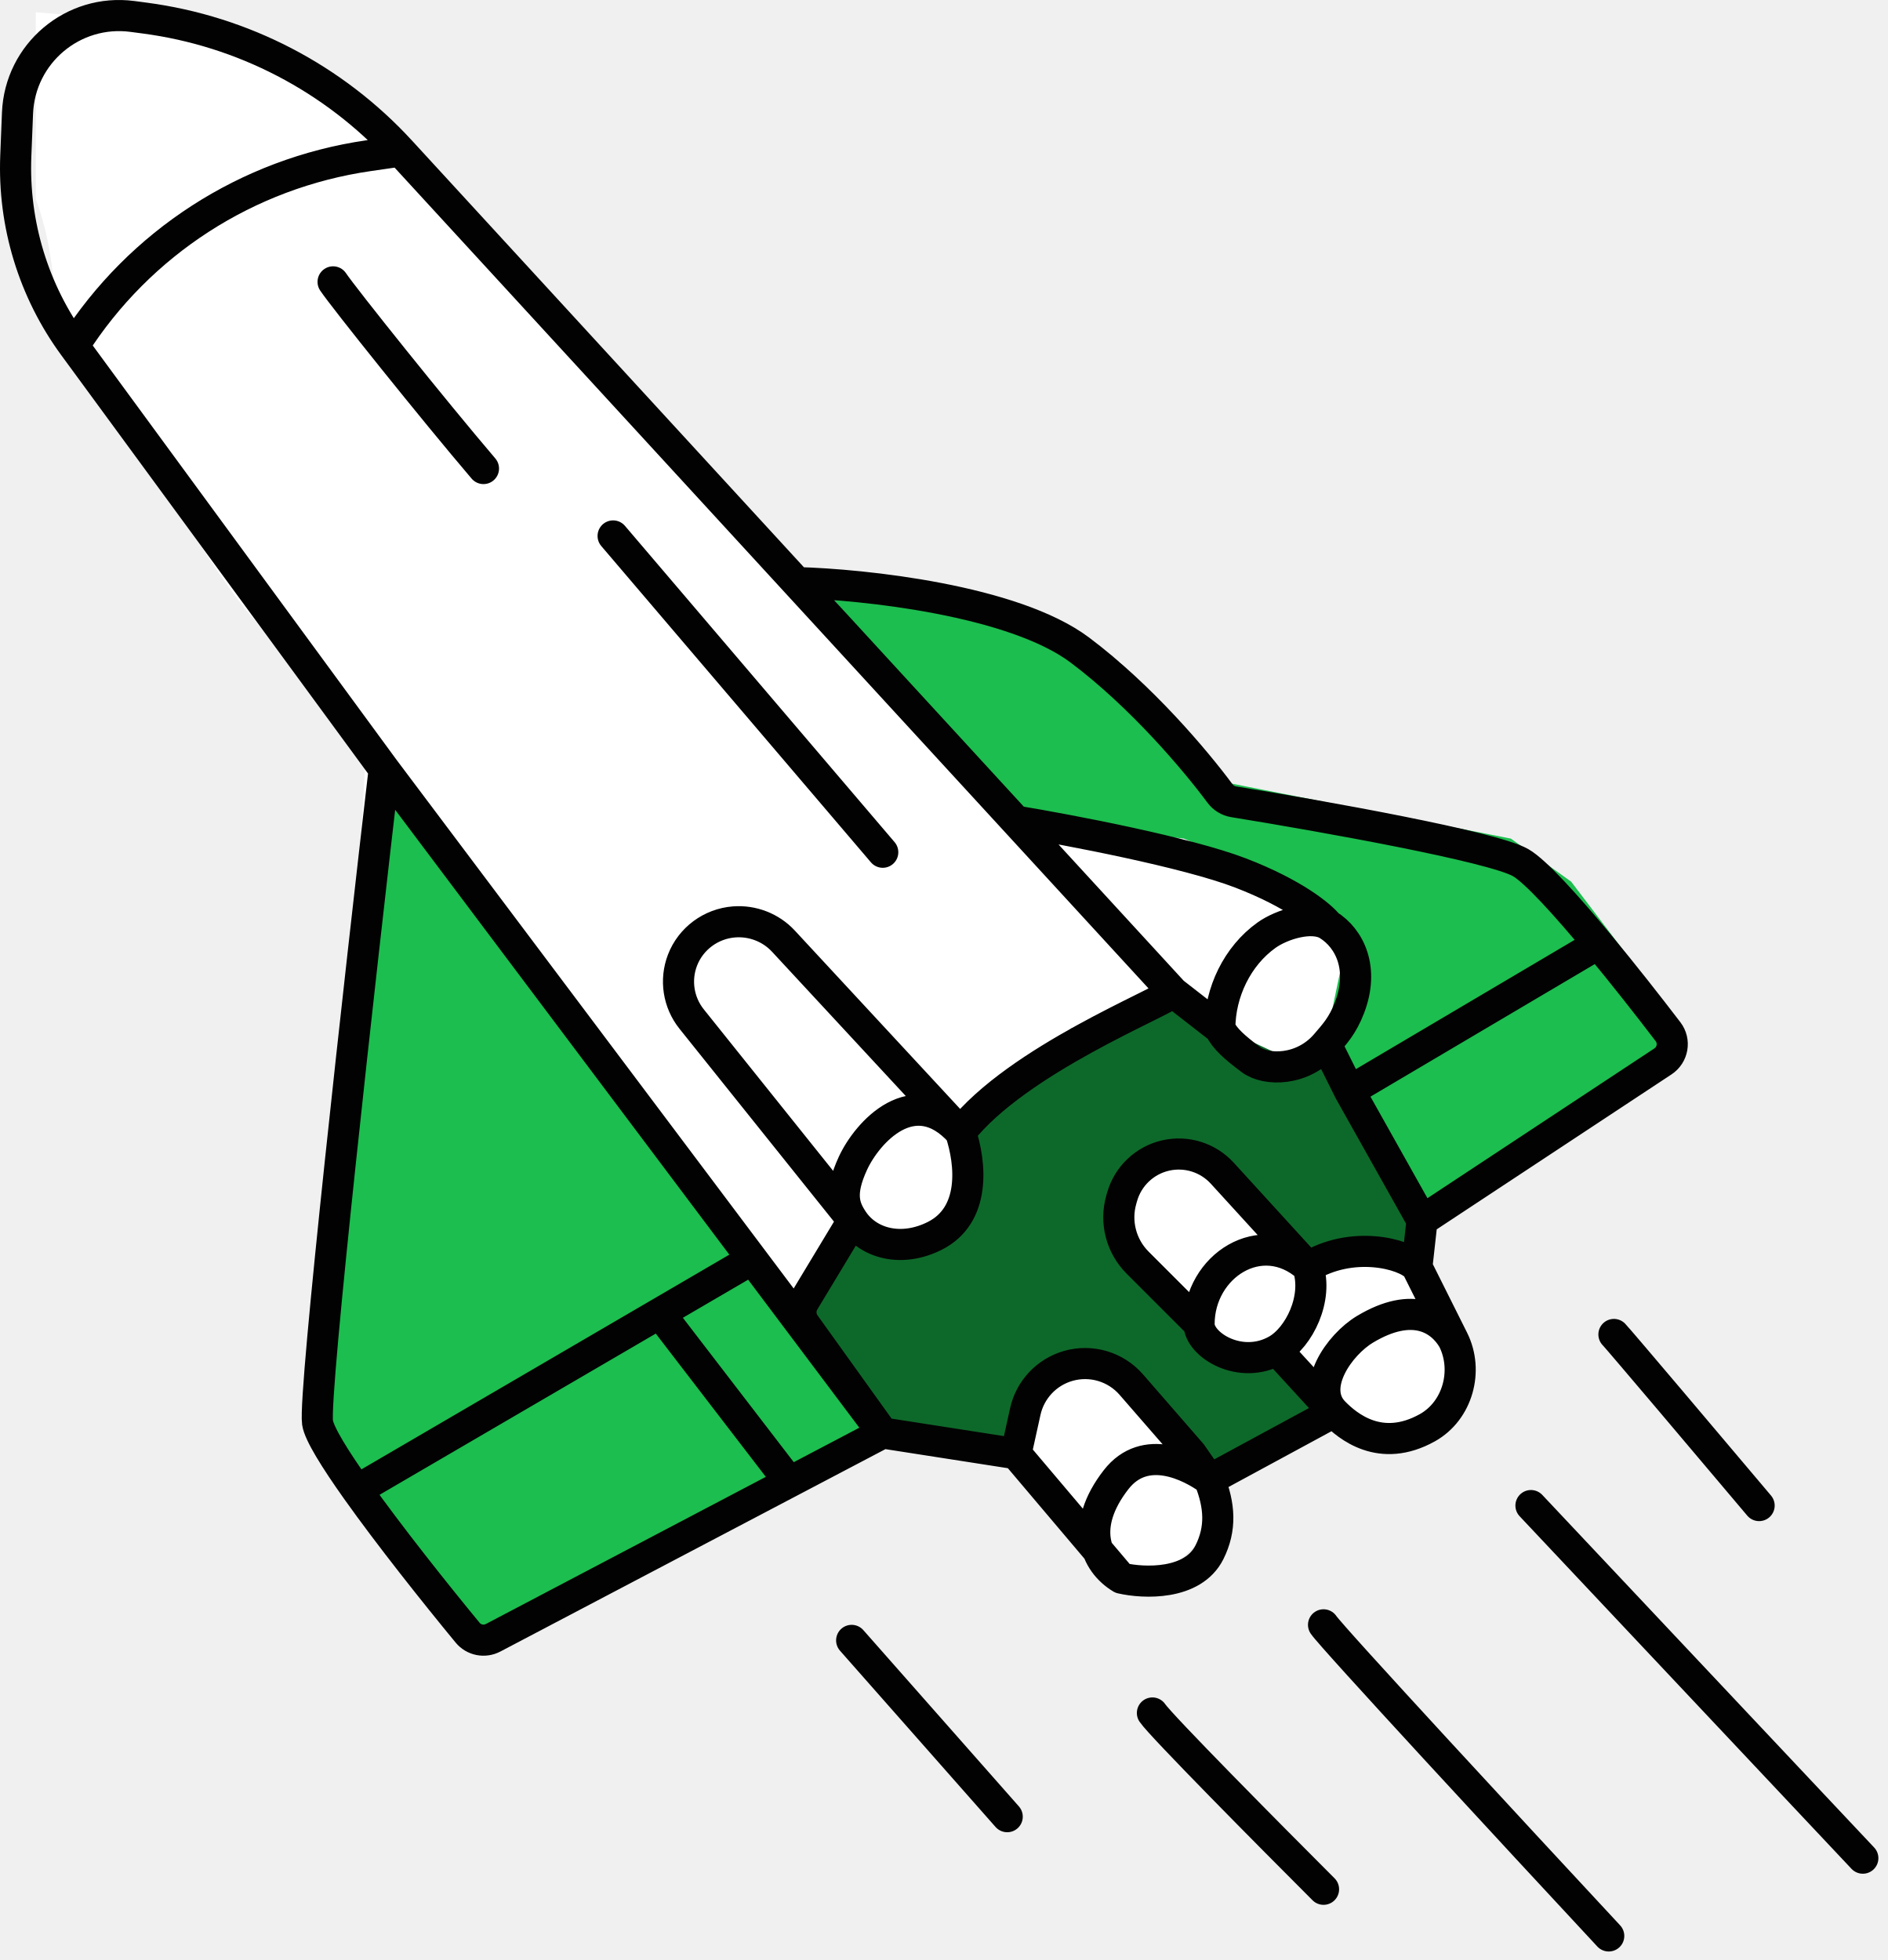
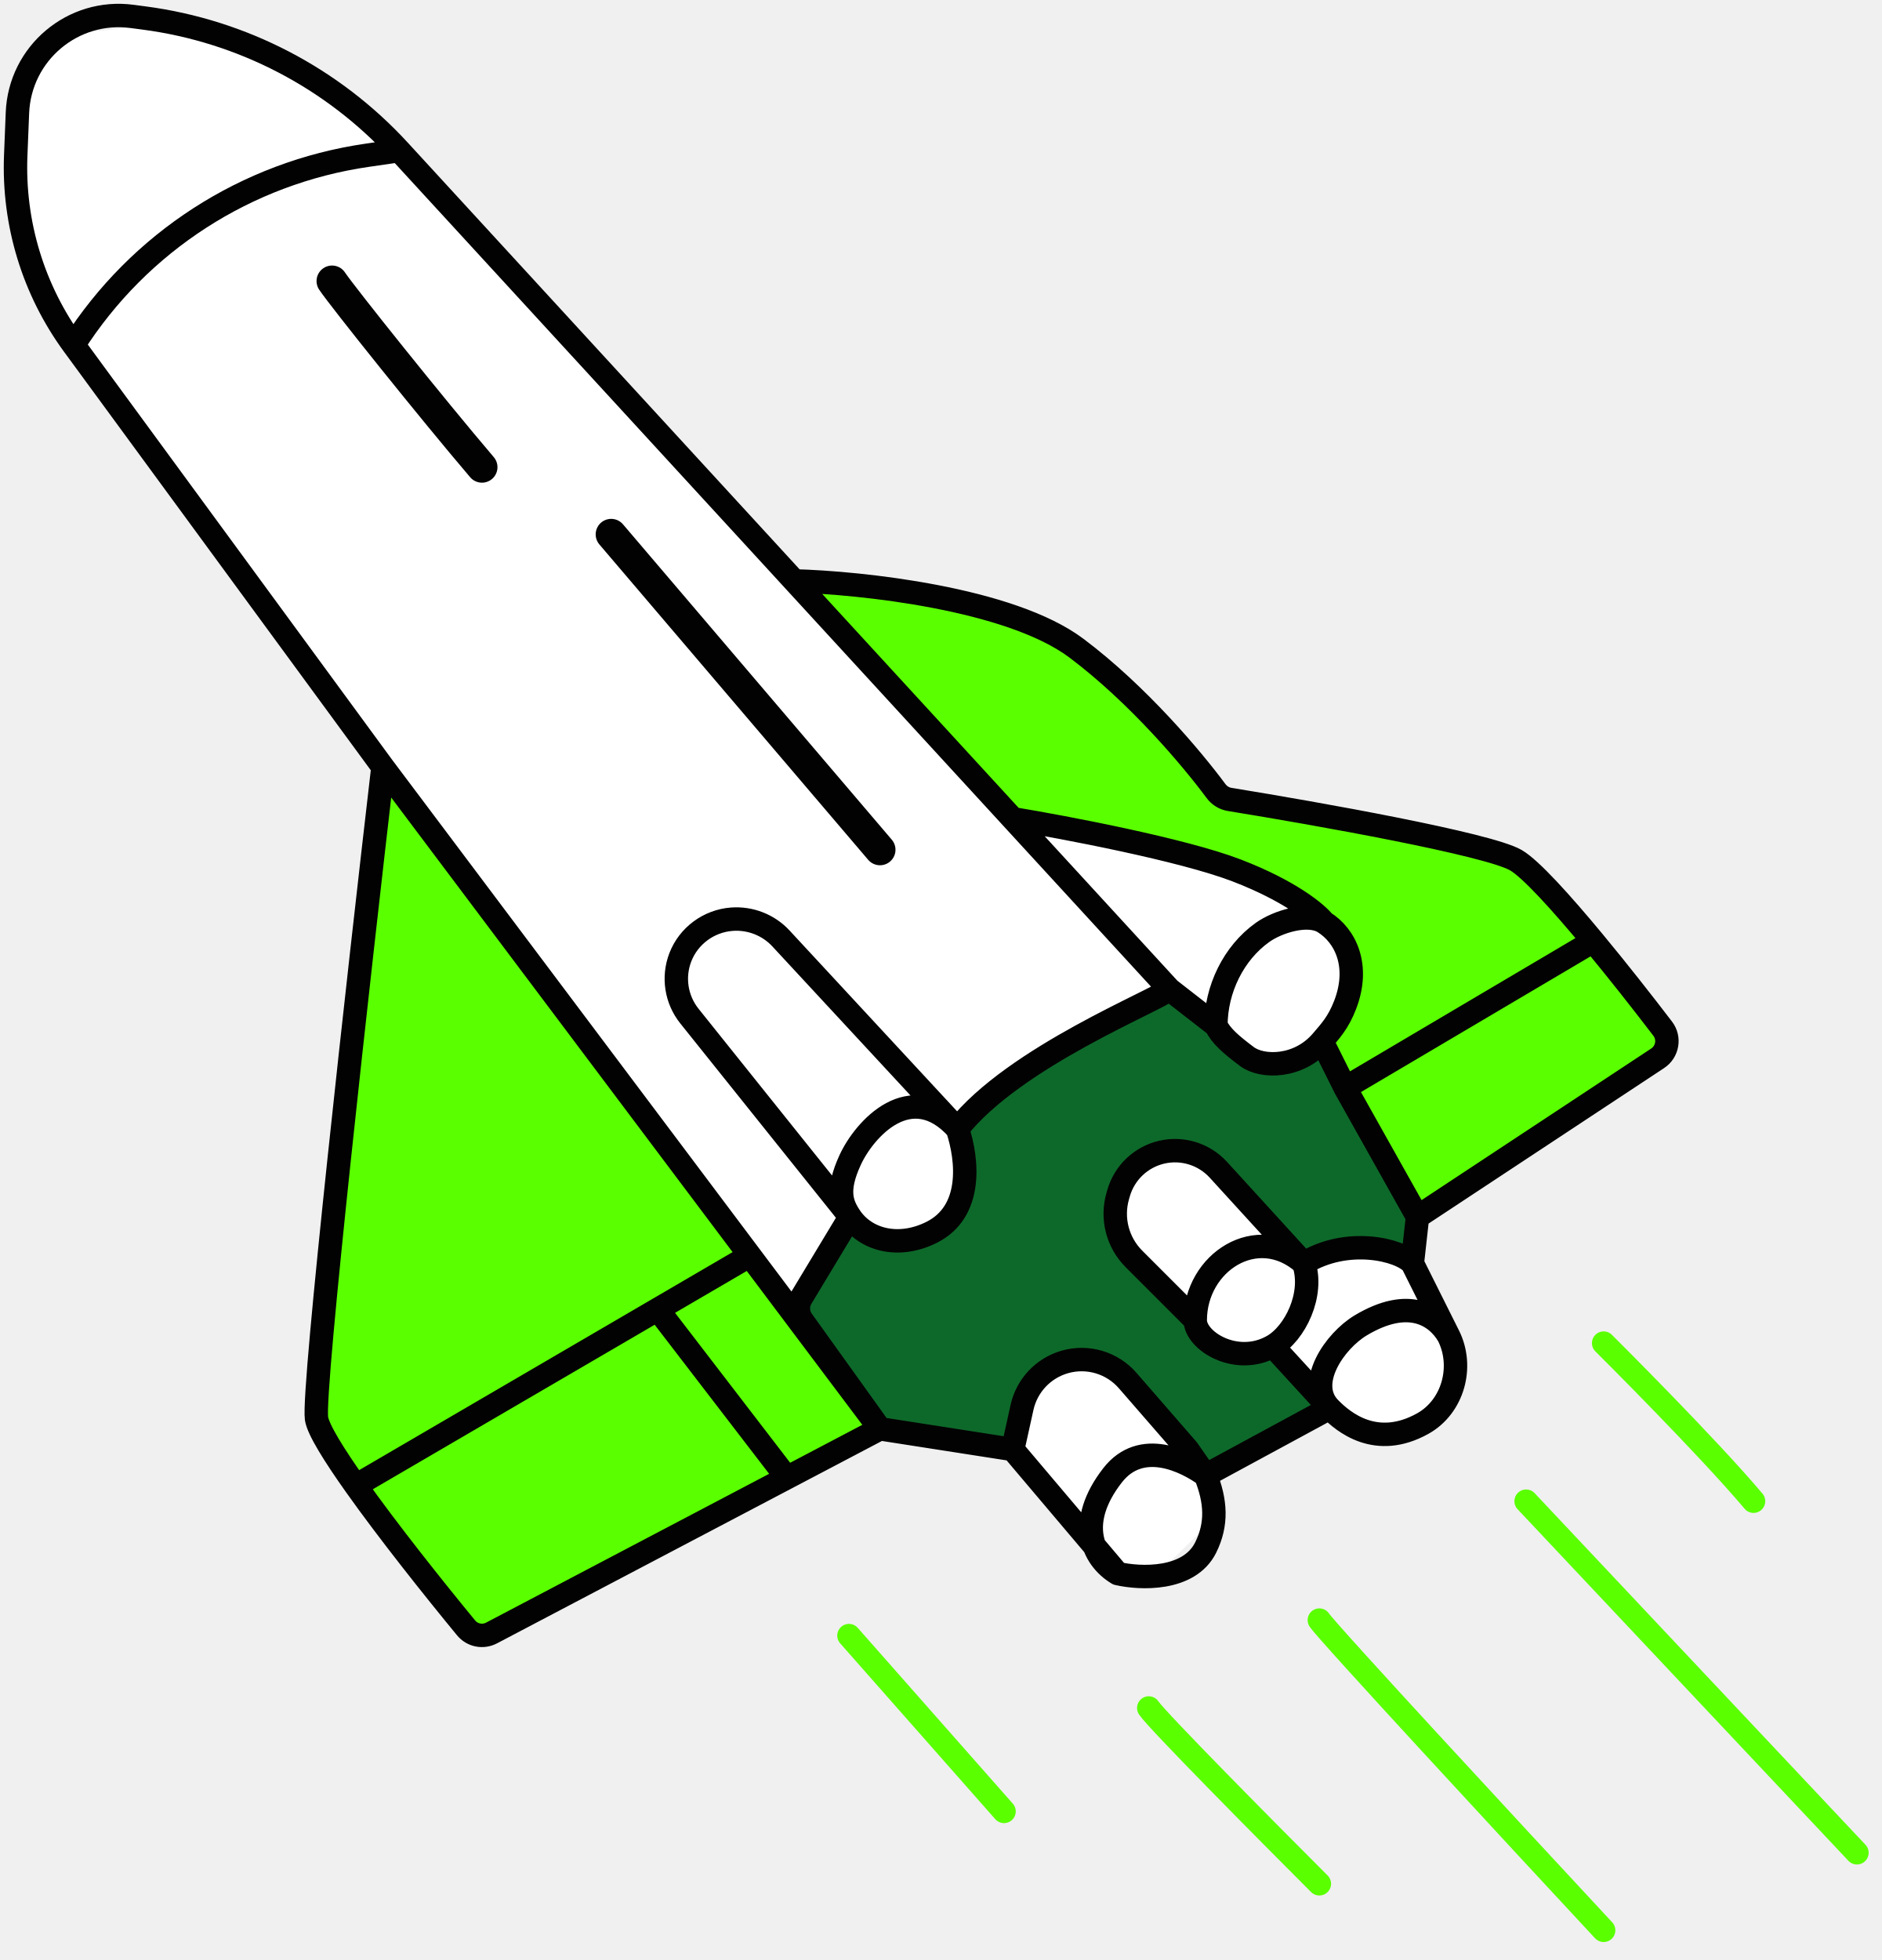
- <svg xmlns="http://www.w3.org/2000/svg" width="182" height="189" viewBox="0 0 182 189" fill="none">
-   <path d="M85.321 137.271C72.758 143.119 49.451 156.375 46.332 157.415L37.235 149.617L32.686 143.119L32.036 132.722L35.285 72.29L23.589 58.644C16.008 49.113 10.166 34.228 5.618 29.68C5.098 29.16 5.394 24.378 3.445 19.18V9.432V1.18L16.441 2.284L26.118 5.68C31.316 8.712 33.361 9.923 36.118 12.68C38.717 15.279 47.703 24.198 53.118 29.18L77.618 56.68L97.667 59.943L108.064 63.842L119.111 76.838L149.652 83.986L158.1 93.734L160.699 102.831L137.956 117.127L136.656 122.975L141.855 130.773L140.555 135.971L137.956 138.571L133.118 139.68L126.909 135.971L117.812 141.17L116.618 147.68L111.963 152.217L108.118 153.18L99.618 141.68L91.118 138.571L85.321 137.271Z" fill="white" />
-   <path d="M29.883 135.24L36.939 72.981L69.618 116.68L85.118 138.18L53.118 154.18L45.618 158.18L33.204 142.711L29.883 135.24Z" fill="#1CBE4F" />
-   <path d="M99.118 79.18C92.338 71.432 78.614 55.77 77.95 55.106L85.501 55.963L98.368 58.868L107.085 63.849L118.291 75.471L145.685 80.867L151.496 85.017L159.383 95.394L161.458 100.79L137.799 117.392L129.913 105.771L128.253 98.299L129.913 90.413L124.102 85.017L114.141 80.867L99.118 79.18Z" fill="#1CBE4F" />
-   <path d="M103.35 99.13L114.556 96.224L117.877 99.13L124.103 102.035L127.838 100.375L136.97 115.317L138.215 120.298L135.725 122.373L131.989 120.298L126.618 121.18C126.064 120.488 125.45 119.592 125.118 119.26C124.703 118.845 121.612 114.487 119.537 113.657C117.877 112.993 115.525 111.166 114.556 110.336L109.161 113.657L107.915 121.543L115.118 126.68L117.118 130.18L124.103 131.089L127.008 136.07L119.537 140.636L116.618 141.68L107.5 131.504H101.274L98.369 139.391L98.618 140.68L93.618 139.18L86.618 138.18L83.118 135.18L77.926 125.35L81.118 118.638L90.275 119.26L92.558 117.392L93.388 111.581L92.558 107.016L103.35 99.13Z" fill="#0D692A" />
-   <path d="M37.044 74.18L72.536 121.43L85.118 138.18M37.044 74.18C34.735 94.013 30.218 134.38 30.618 137.18C30.768 138.235 32.298 140.699 34.414 143.68C37.546 148.093 41.962 153.641 45.087 157.435C45.687 158.164 46.714 158.366 47.549 157.927L76.118 142.91L85.118 138.18M85.118 138.18L77.605 127.705C77.14 127.056 77.105 126.191 77.518 125.507L82.238 117.68M85.118 138.18L97.963 140.18M113.118 95.68L117.618 99.18M113.118 95.68C112.118 96.68 98.118 102.18 92.618 109.18M38.618 14.567L76.838 56.18L97.963 79.18L113.118 95.68M117.618 99.18C118.118 100.18 119.018 100.98 120.618 102.18C122.084 103.279 125.624 103.304 127.861 100.68C128.675 99.724 129.45 98.915 130.118 97.18C131.565 93.416 130.163 90.49 128.046 89.18C126.507 88.227 123.591 89.127 122.118 90.18C119.318 92.18 117.618 95.68 117.618 99.18ZM92.618 109.18C93.618 112.18 94.118 117.18 90.118 119.18C86.929 120.774 83.74 119.928 82.238 117.68M92.618 109.18C88.118 104.18 83.618 109.18 82.238 112.18C80.899 115.089 81.384 116.402 82.238 117.68M92.618 109.18L75.538 90.752C74.325 89.443 72.56 88.761 70.781 88.898C68.559 89.069 66.608 90.505 65.808 92.585C65.071 94.501 65.407 96.665 66.691 98.268L82.238 117.68M97.963 79.18C103.014 80.013 114.418 82.18 119.618 84.18C124.818 86.18 127.403 88.346 128.046 89.18M76.838 56.18C83.264 56.346 97.718 57.88 104.118 62.68C110.052 67.131 115.299 73.359 117.625 76.5C117.946 76.933 118.417 77.227 118.949 77.314C127.553 78.709 143.908 81.631 146.618 83.18C148.048 83.997 151.02 87.287 154.118 91.02M137.118 117.68L160.345 102.35C161.306 101.715 161.535 100.402 160.836 99.487C158.949 97.015 156.496 93.887 154.118 91.02M127.861 100.68L130.118 105.203L137.118 117.68M137.118 117.68L136.618 122.18M130.118 105.203L154.118 91.02M136.618 122.18C135.446 120.846 130.312 119.58 126.118 122.18M136.618 122.18C137.284 123.513 138.918 126.78 140.118 129.18M115.618 127.68C115.618 129.68 119.618 132.18 123.118 130.18C125.275 128.947 127.118 125.18 126.118 122.18M126.118 122.18C121.618 118.18 115.618 122.09 115.618 127.68M126.118 122.18L117.856 113.131C116.473 111.617 114.381 110.965 112.383 111.426C110.368 111.891 108.765 113.414 108.197 115.402L108.117 115.684C107.5 117.841 108.102 120.164 109.689 121.751L115.618 127.68M123.118 130.18L128.618 136.18M128.618 136.18L116.618 142.68M128.618 136.18C129.951 137.546 133.118 140.18 137.618 137.68C140.55 136.051 141.618 132.18 140.118 129.18M128.618 136.18C126.273 133.777 129.118 129.68 131.618 128.18C136.255 125.397 138.951 127.18 140.118 129.18M116.618 142.68L114.879 140.18L109.084 133.516C107.579 131.785 105.209 131.082 103.004 131.712C100.918 132.308 99.326 134 98.859 136.119L97.963 140.18M108.118 152.18C105.618 150.68 104.118 147.18 107.618 142.68C110.418 139.08 114.784 141.346 116.618 142.68C117.618 145.18 117.762 147.392 116.618 149.68C115.017 152.88 110.284 152.68 108.118 152.18ZM97.963 140.18L108.118 152.18M37.044 74.18L7.118 33.363M72.536 121.43L63.618 126.635M34.414 143.68L63.618 126.635M63.618 126.635L76.118 142.91M38.618 14.567L35.526 15.015C23.838 16.707 13.467 23.405 7.118 33.363M38.618 14.567C32.157 7.534 23.43 2.995 13.962 1.744L12.766 1.586C7.049 0.831 1.919 5.15 1.688 10.912L1.523 15.04C1.261 21.605 3.233 28.065 7.118 33.363" stroke="#030202" stroke-width="3" stroke-linecap="round" stroke-linejoin="round" />
-   <path d="M32.117 27.18C33.118 28.68 41.784 39.513 46.617 45.18M59.117 51.68L85.117 82.18" stroke="#030202" stroke-width="3" stroke-linecap="round" stroke-linejoin="round" />
-   <path d="M155.618 128.68C156.018 129.08 165.118 139.846 169.618 145.18M147.618 145.18L179.618 179.18M127.618 156.68C128.418 157.88 146.284 177.18 155.118 186.68M111.118 165.18C111.918 166.38 122.451 177.013 127.618 182.18M82.118 158.18L97.118 175.18" stroke="#030202" stroke-width="3" stroke-linecap="round" stroke-linejoin="round" />
+ <svg xmlns="http://www.w3.org/2000/svg" width="241" height="251" viewBox="0 0 241 251" fill="none">
+   <g id="1440w">
+     <g id="05 Â· The Spiral Method">
+       <g id="spiral">
+         <g id="card-step4">
+           <g id="step-4.svg" clip-path="url(#clip1_1626_43139)">
+             <path id="Vector" d="M112.984 181.77C96.348 189.514 65.486 207.067 61.356 208.445L51.498 197.5L40.998 181.77L42.425 175.747L49.309 98.5L32.498 76.5C22.46 63.88 13.466 45.324 7.442 39.301C6.754 38.612 4.58 33.384 1.998 26.5V12.5L7.442 4.5L21.774 3.024L34.588 7.52C41.472 11.536 44.179 13.139 47.83 16.79C51.272 20.231 63.17 32.042 70.341 38.639L102.783 75.053L129.332 79.375L138.998 84.5L157.728 101.747L195.998 111.5L208.998 126L212.797 136.166L182.682 155.096L180.96 162.84L187.845 173.166L186.123 180.049L182.682 183.492L176.275 184.96L168.053 180.049L156.007 186.933L154.426 195.554L148.262 201.562L143.171 202.837L131.915 187.609L120.66 183.492L112.984 181.77Z" fill="white" />
+             <path id="Vector_2" d="M39.568 179.082L48.911 96.639L92.183 154.505L112.708 182.975L70.334 204.162L60.403 209.458L43.965 188.975L39.568 179.082Z" fill="#5AFF00" />
+             <path id="Vector_3" d="M131.247 104.848C122.27 94.589 102.877 74.985 101.998 74.105L113.217 74.105L130.255 77.953L141.797 84.548L156.498 102L194.998 110L199.498 114.5L210.998 128.5L213.797 133.464L182.468 155.448L172.026 140.06L169.998 133.5L173.498 128.5L171.652 121.5L163.957 114.355L150.498 109L131.247 104.848Z" fill="#5AFF00" />
+             <path id="Vector_4" d="M137.498 133L150.498 127L156.088 131.264L159.998 135.112H164.333L169.279 132.914L181.371 152.699L181.498 159L179.722 162.043L174.775 159.295L166.998 161.5C166.265 160.584 164.158 159.735 163.718 159.295C163.169 158.746 160.246 152.599 157.498 151.5C155.3 150.621 152.974 147.203 151.691 146.104L144.547 150.501L142.998 158.5L152.435 167.746L155.083 172.381L164.333 173.584L168.179 180.18L158.287 186.226L154.421 187.609L142.347 174.134H134.103L130.256 184.578L130.586 186.284L123.965 184.298L114.696 182.974L110.061 179.001L101.998 168L107.413 157.097L119.539 157.921L122.562 155.447L123.661 147.752L122.998 144.5L137.498 133Z" fill="#0D692A" />
+             <path id="Vector_5" d="M49.05 98.227L96.048 160.794M100.791 189.238L62.961 209.123C61.855 209.704 60.495 209.437 59.701 208.471C55.563 203.447 49.715 196.101 45.568 190.257C42.766 186.31 40.74 183.047 40.541 181.65C40.011 177.942 45.993 124.489 49.05 98.227M49.05 98.227L9.423 44.178M96.048 160.794L112.708 182.974M45.568 190.257L84.239 167.687L96.048 160.794M112.708 182.974L100.791 189.238M112.708 182.974L102.761 169.104C102.144 168.244 102.098 167.099 102.645 166.193L108.895 155.829M112.708 182.974L129.717 185.623M100.791 189.238L84.239 167.687M108.895 155.829C110.885 158.805 115.107 159.926 119.329 157.815C124.626 155.167 123.964 148.546 122.64 144.573M108.895 155.829C107.764 154.136 107.122 152.398 108.895 148.546C110.722 144.573 116.681 137.952 122.64 144.573M108.895 155.829L88.308 130.124C86.608 128.001 86.163 125.136 87.139 122.598C88.198 119.844 90.782 117.942 93.724 117.716C96.08 117.535 98.417 118.438 100.023 120.171L122.64 144.573M129.717 185.623L130.904 180.245C131.523 177.439 133.631 175.199 136.393 174.41C139.313 173.575 142.451 174.506 144.444 176.798L152.117 185.623L154.42 188.933M129.717 185.623L143.165 201.513M149.786 126.696L155.744 131.331M149.786 126.696C148.461 128.021 129.923 135.304 122.64 144.573M101.744 74.391L129.717 104.848L149.786 126.696M155.744 131.331C156.406 132.656 157.598 133.715 159.717 135.304C161.658 136.759 166.346 136.792 169.308 133.318M169.308 133.318C170.386 132.051 171.412 130.981 172.297 128.683C174.213 123.699 172.356 119.825 169.553 118.089C167.515 116.827 163.654 118.02 161.703 119.413C157.995 122.062 155.744 126.696 155.744 131.331M9.423 44.178C4.278 37.162 1.667 28.609 2.014 19.916L2.233 14.45C2.538 6.819 9.332 1.1 16.902 2.1L18.485 2.309C31.023 3.965 42.579 9.975 51.134 19.289L101.744 74.391M51.134 19.289L47.04 19.882C31.563 22.122 17.83 30.992 9.423 44.178M181.566 155.829L212.322 135.529C213.595 134.688 213.898 132.95 212.973 131.738C210.474 128.465 207.226 124.323 204.077 120.527C199.974 115.583 196.039 111.227 194.145 110.144C190.557 108.094 168.9 104.224 157.507 102.376C156.802 102.262 156.179 101.872 155.754 101.299C152.674 97.139 145.726 88.892 137.868 82.999C129.393 76.643 110.254 74.612 101.744 74.391M129.717 104.848C136.406 105.951 151.507 108.82 158.393 111.468C165.278 114.117 168.701 116.986 169.553 118.089M181.566 155.829L172.297 139.307L169.308 133.318M204.077 120.527L172.297 139.307M181.566 155.829L180.904 161.787M180.904 161.787C179.352 160.021 172.553 158.345 167 161.787M170.31 180.326C172.075 182.135 176.269 185.623 182.228 182.312C186.11 180.155 187.525 175.029 185.538 171.057C183.949 167.879 181.786 163.553 180.904 161.787M167 161.787C168.324 165.76 165.884 170.748 163.027 172.381M167 161.787C161.041 156.491 153.096 161.668 153.096 169.07M167 161.787L156.06 149.805C154.228 147.8 151.458 146.937 148.812 147.547C146.144 148.163 144.021 150.18 143.269 152.812L143.163 153.186C142.346 156.042 143.143 159.118 145.245 161.219L153.096 169.07M185.538 171.057C183.993 168.408 180.423 166.047 174.283 169.733C170.972 171.719 167.205 177.144 170.31 180.326M153.096 169.07C153.096 171.719 158.393 175.029 163.027 172.381M163.027 172.381L170.31 180.326M170.31 180.326L154.42 188.933M143.165 201.513C146.033 202.175 152.3 202.44 154.42 198.202C155.935 195.173 155.744 192.244 154.42 188.933C151.992 187.167 146.21 184.166 142.503 188.933C137.868 194.892 139.854 199.526 143.165 201.513Z" stroke="#030202" stroke-width="3" stroke-linecap="round" stroke-linejoin="round" />
+             <path id="Vector_6" d="M42.532 35.991C43.857 37.977 55.333 52.322 61.733 59.826M78.285 68.433L112.714 108.82" stroke="#030202" stroke-width="3.973" stroke-linecap="round" stroke-linejoin="round" />
+             <path id="Vector_7" d="M205.407 172C205.937 172.53 218.649 185.181 224.607 192.244M195.476 192.244L237.849 237.266M168.992 207.472C170.051 209.061 193.709 234.618 205.407 247.197M147.143 218.727C148.203 220.316 162.15 234.396 168.992 241.238M108.742 209.458L128.604 231.969" stroke="#5AFF00" stroke-width="3" stroke-linecap="round" stroke-linejoin="round" />
+           </g>
+         </g>
+       </g>
+     </g>
+   </g>
+   <defs>
+     <clipPath id="clip0_1626_43139">
+ 
+ </clipPath>
+     <clipPath id="clip1_1626_43139">
+       <rect width="241" height="250.269" fill="white" />
+     </clipPath>
+   </defs>
</svg>
